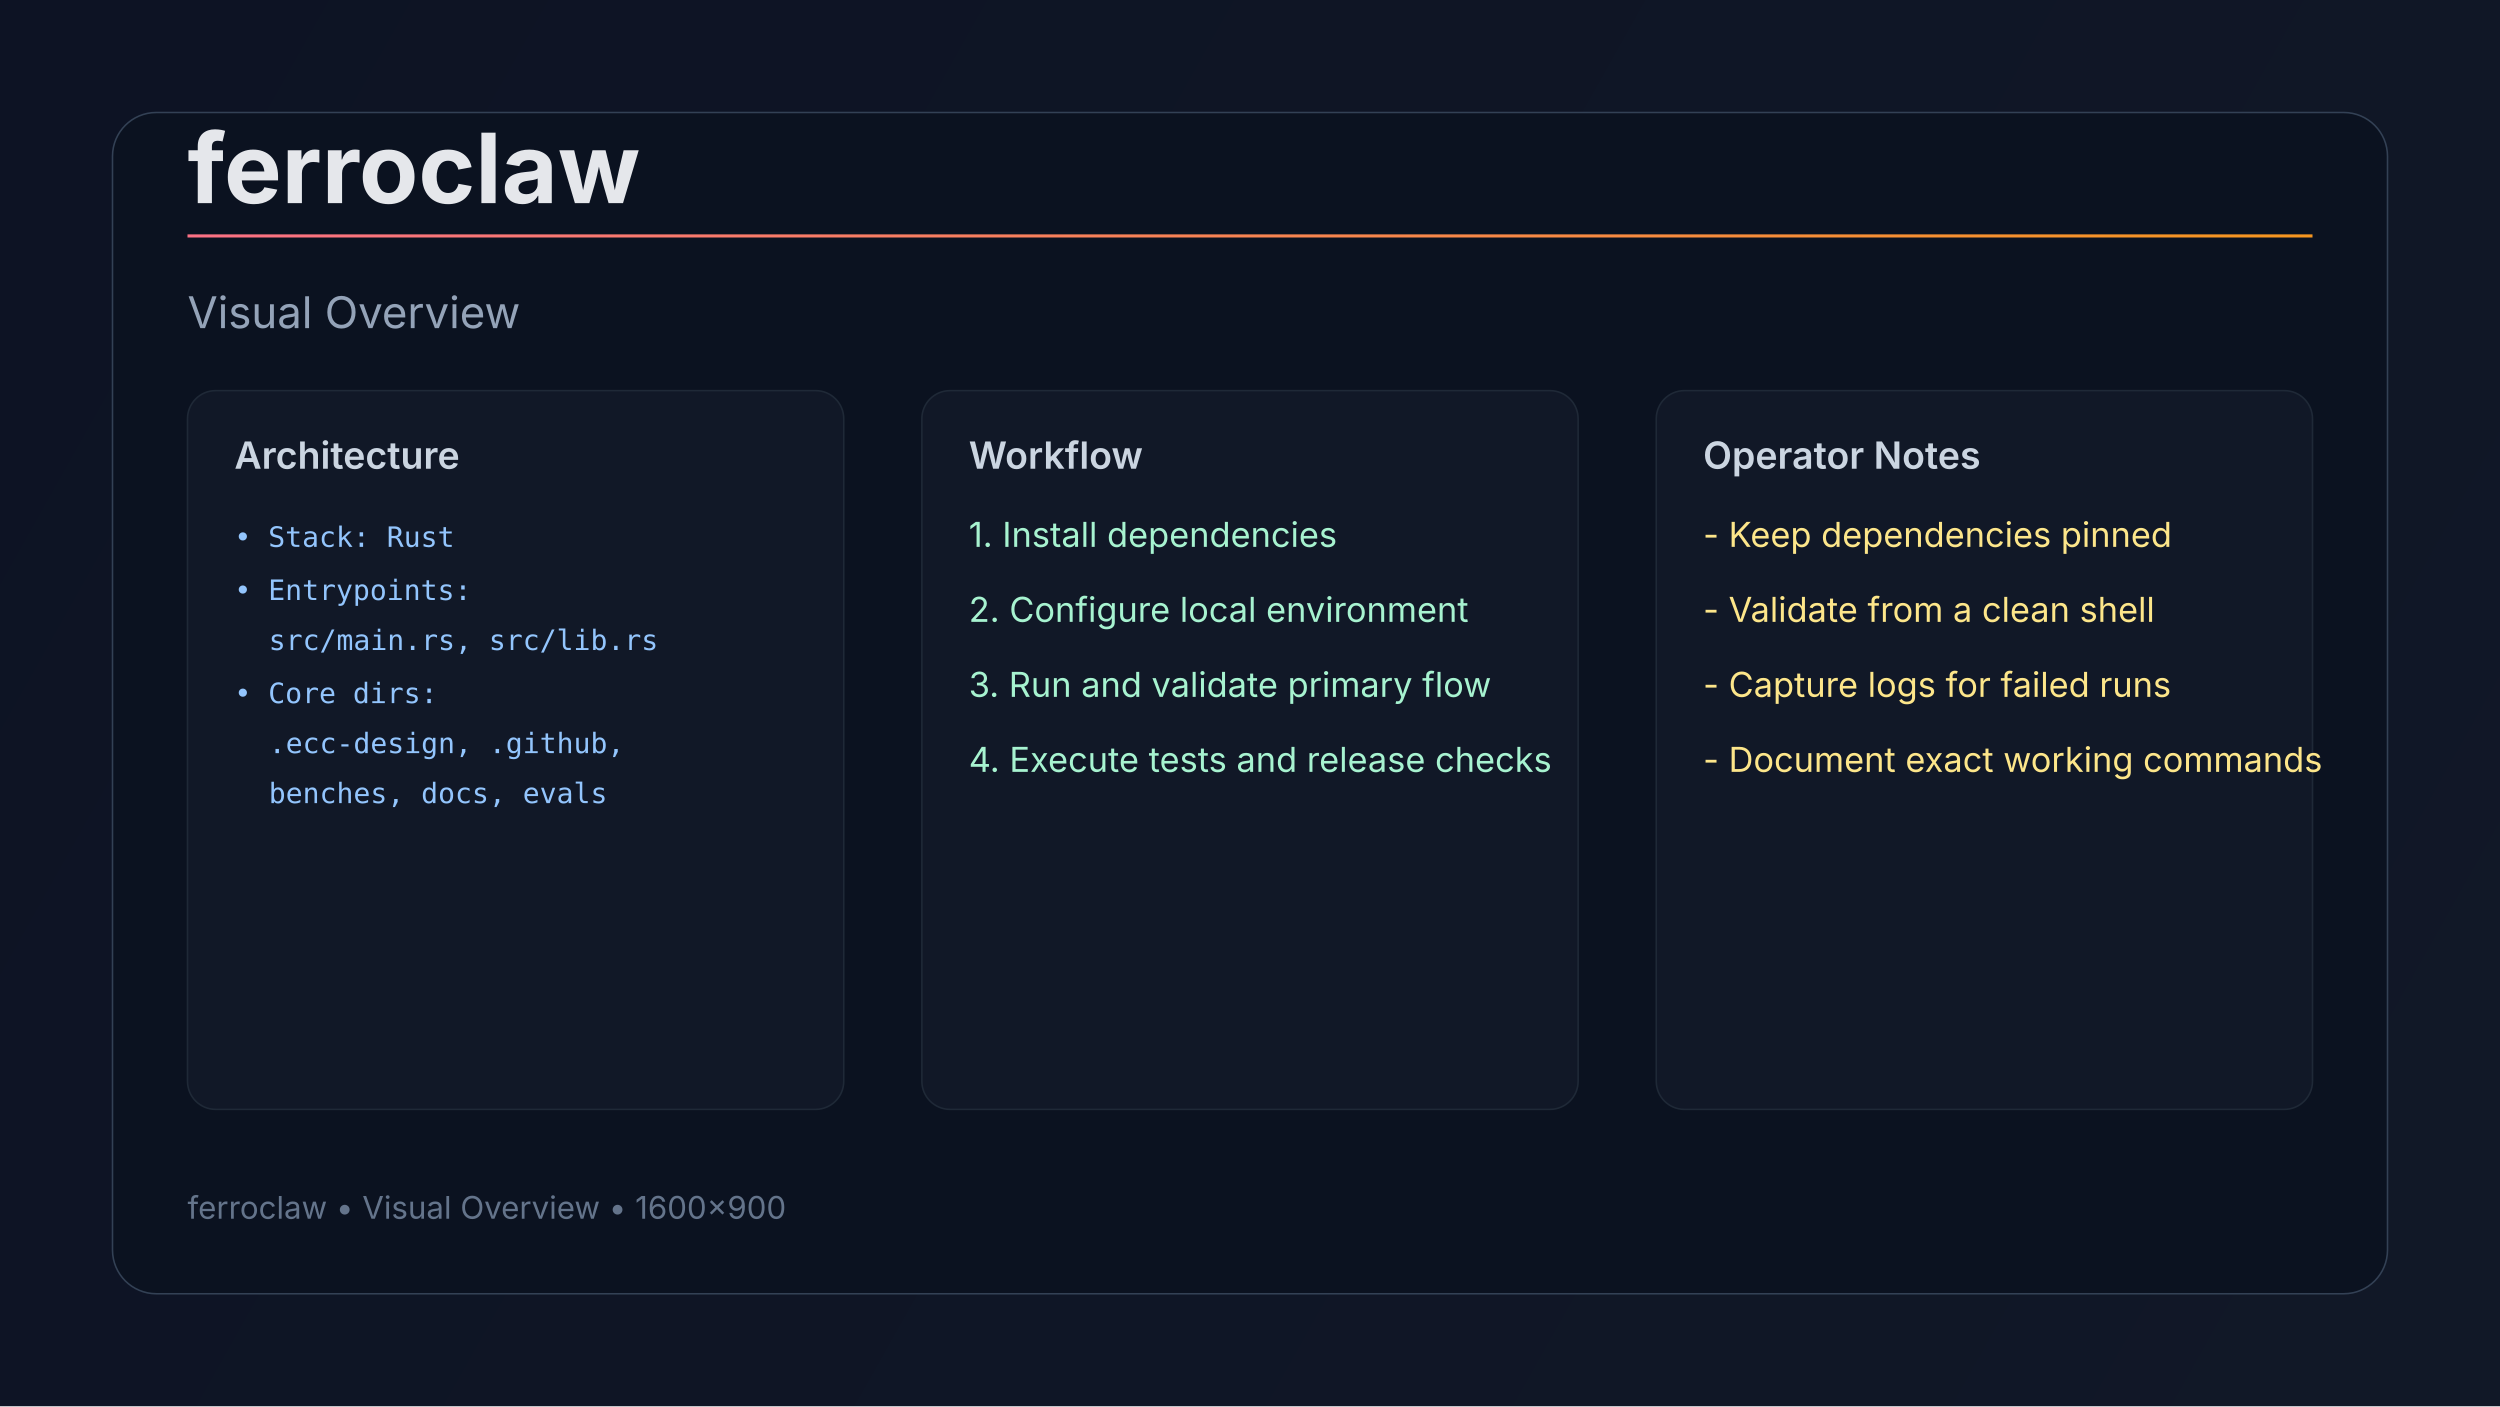
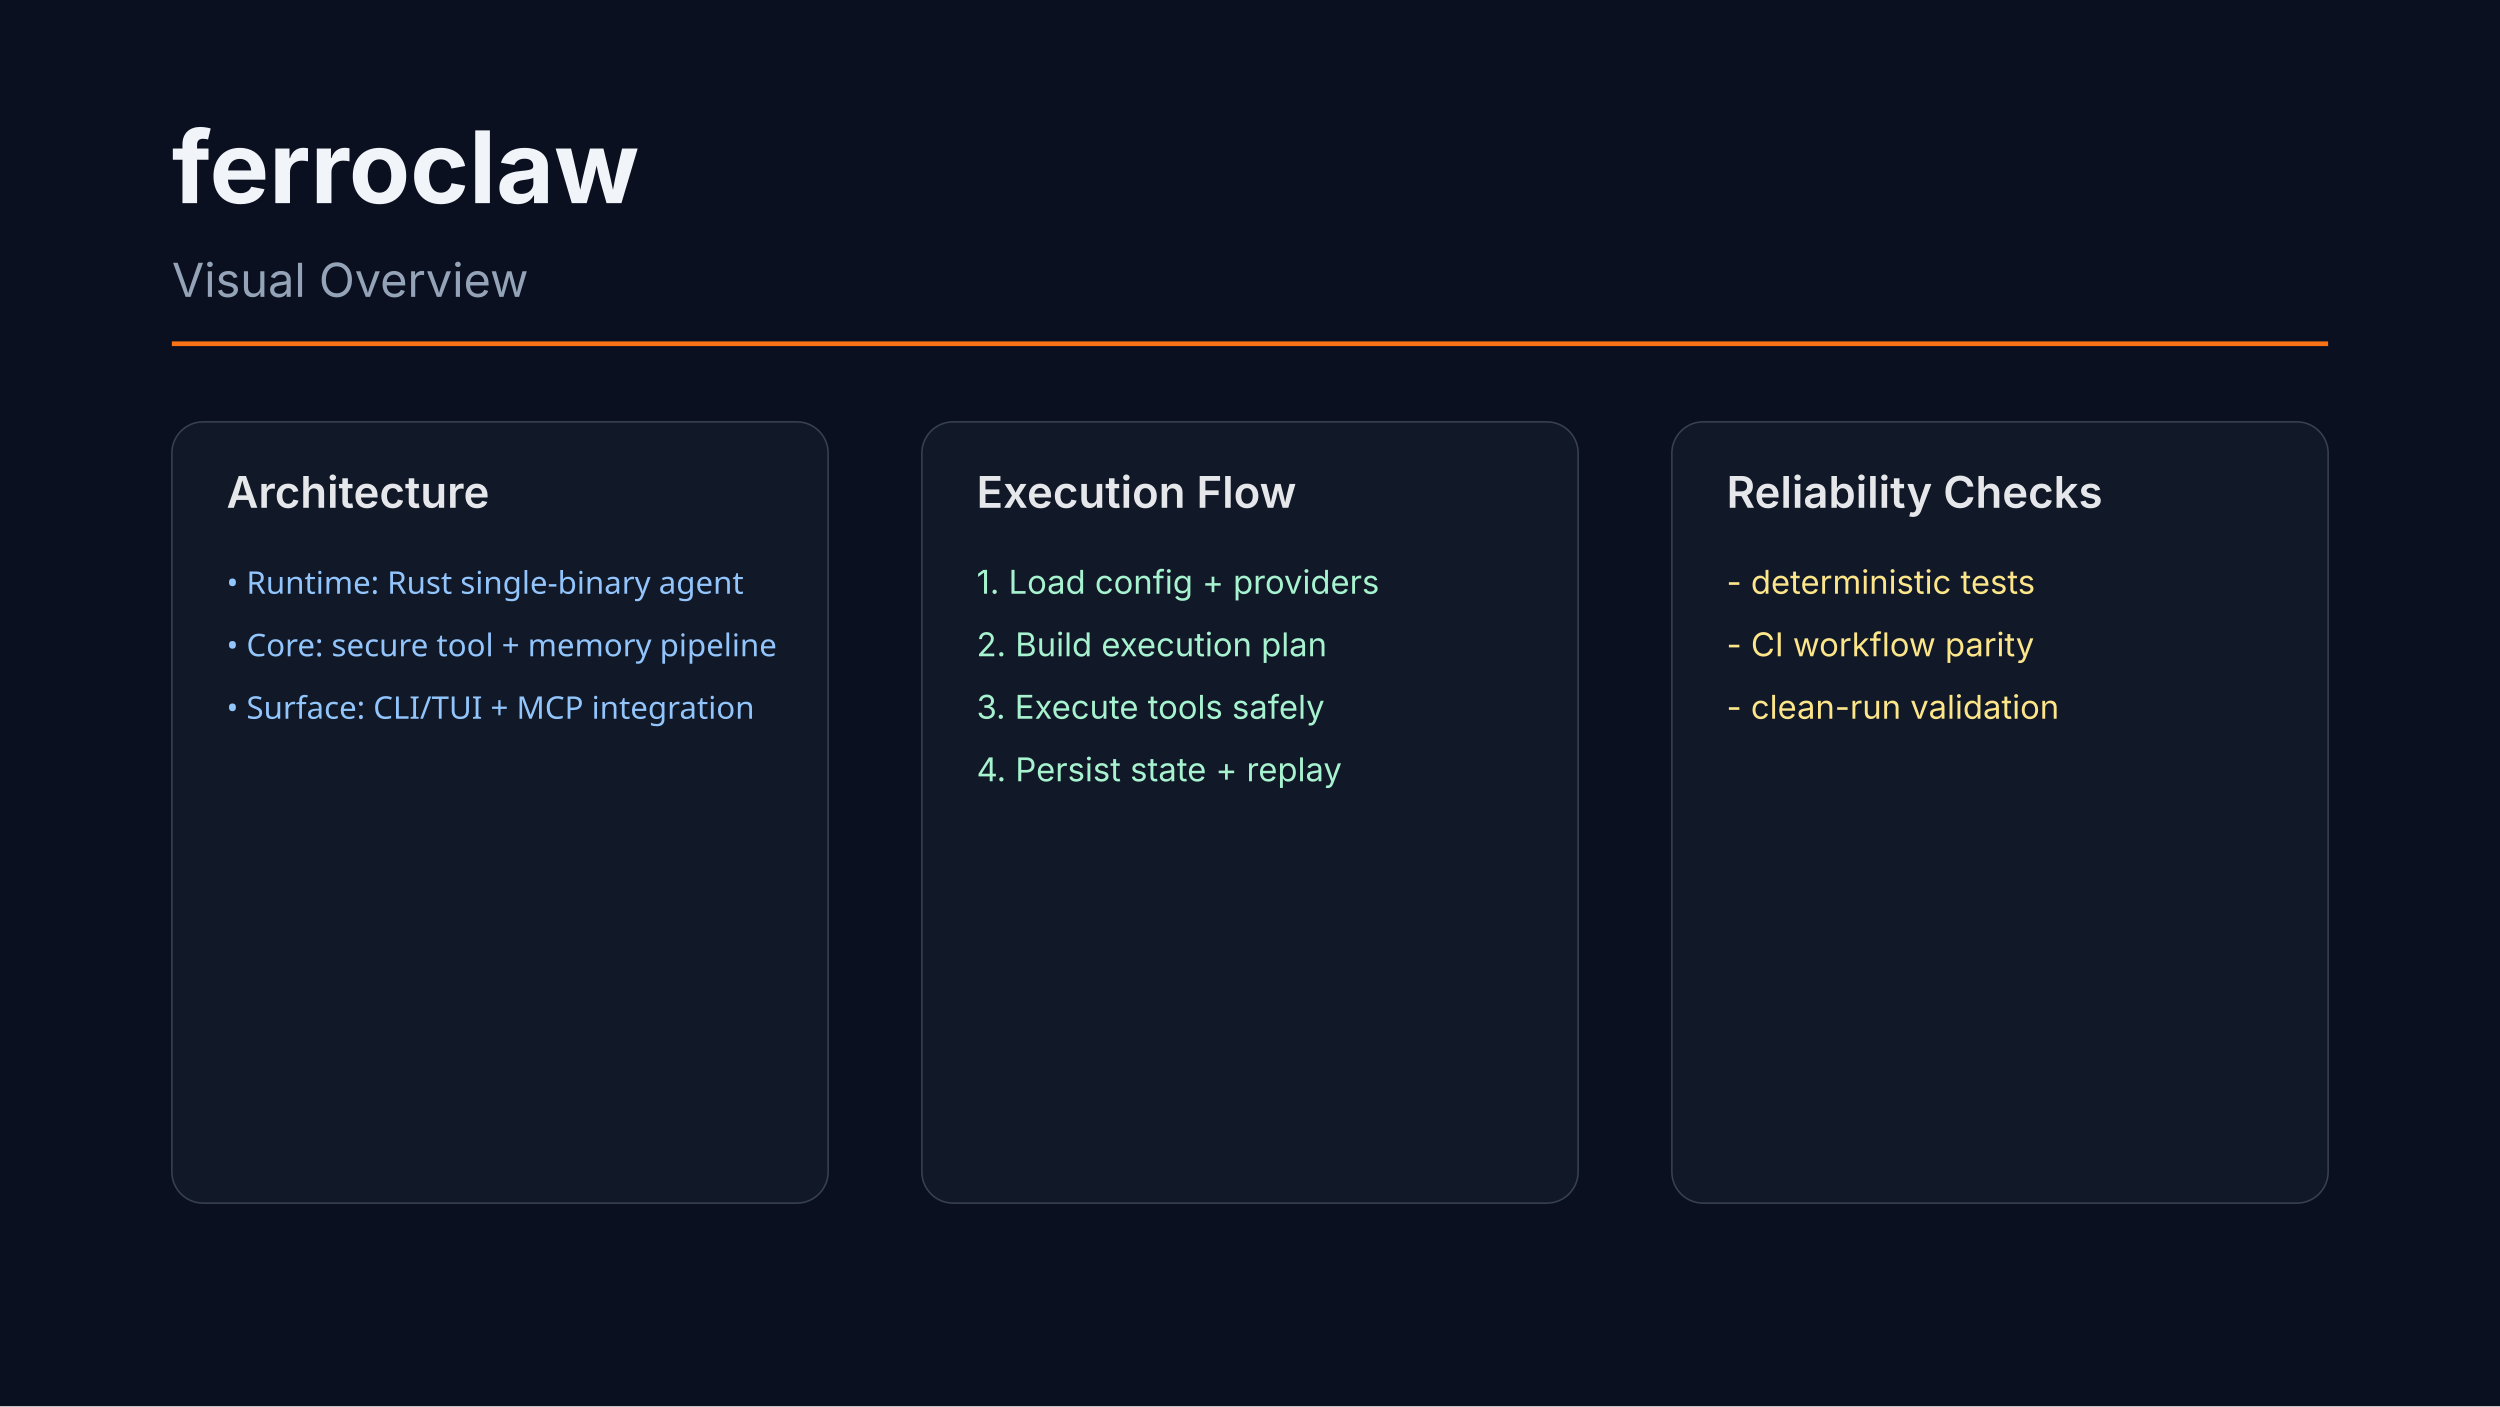
- <svg xmlns="http://www.w3.org/2000/svg" width="1600" height="900" viewBox="0 0 1600 900" role="img" aria-label="ferroclaw visual overview">
-   <defs>
-     <linearGradient id="bg" x1="0" y1="0" x2="1600" y2="900" gradientUnits="userSpaceOnUse">
-       <stop stop-color="#0D1324" />
-       <stop offset="1" stop-color="#111827" />
-     </linearGradient>
-     <linearGradient id="line" x1="120" y1="140" x2="1480" y2="760" gradientUnits="userSpaceOnUse">
-       <stop stop-color="#FB7185" />
-       <stop offset="1" stop-color="#F59E0B" />
-     </linearGradient>
-   </defs>
-   <rect width="1600" height="900" fill="url(#bg)" />
-   <rect x="72" y="72" width="1456" height="756" rx="28" fill="#0B1220" stroke="#334155" />
-   <rect x="120" y="150" width="1360" height="2" fill="url(#line)" />
-   <text x="120" y="130" fill="#E5E7EB" font-size="62" font-family="Inter, Segoe UI, Arial" font-weight="700">ferroclaw</text>
-   <text x="120" y="210" fill="#94A3B8" font-size="28" font-family="Inter, Segoe UI, Arial">Visual Overview</text>
-   <rect x="120" y="250" width="420" height="460" rx="18" fill="#111827" stroke="#1F2937" />
-   <rect x="590" y="250" width="420" height="460" rx="18" fill="#111827" stroke="#1F2937" />
-   <rect x="1060" y="250" width="420" height="460" rx="18" fill="#111827" stroke="#1F2937" />
-   <text x="150" y="300" fill="#CBD5E1" font-size="24" font-family="Inter, Segoe UI, Arial" font-weight="600">Architecture</text>
-   <text x="620" y="300" fill="#CBD5E1" font-size="24" font-family="Inter, Segoe UI, Arial" font-weight="600">Workflow</text>
-   <text x="1090" y="300" fill="#CBD5E1" font-size="24" font-family="Inter, Segoe UI, Arial" font-weight="600">Operator Notes</text>
-   <text x="150" y="350" fill="#93C5FD" font-size="18" font-family="JetBrains Mono, Menlo, monospace">• Stack: Rust</text>
-   <text x="150" y="384" fill="#93C5FD" font-size="18" font-family="JetBrains Mono, Menlo, monospace">• Entrypoints:</text>
-   <text x="172" y="416" fill="#93C5FD" font-size="18" font-family="JetBrains Mono, Menlo, monospace">src/main.rs, src/lib.rs</text>
-   <text x="150" y="450" fill="#93C5FD" font-size="18" font-family="JetBrains Mono, Menlo, monospace">• Core dirs:</text>
-   <text x="172" y="482" fill="#93C5FD" font-size="18" font-family="JetBrains Mono, Menlo, monospace">.ecc-design, .github,</text>
-   <text x="172" y="514" fill="#93C5FD" font-size="18" font-family="JetBrains Mono, Menlo, monospace">benches, docs, evals</text>
-   <text x="620" y="350" fill="#A7F3D0" font-size="22" font-family="Inter, Segoe UI, Arial">1. Install dependencies</text>
-   <text x="620" y="398" fill="#A7F3D0" font-size="22" font-family="Inter, Segoe UI, Arial">2. Configure local environment</text>
-   <text x="620" y="446" fill="#A7F3D0" font-size="22" font-family="Inter, Segoe UI, Arial">3. Run and validate primary flow</text>
-   <text x="620" y="494" fill="#A7F3D0" font-size="22" font-family="Inter, Segoe UI, Arial">4. Execute tests and release checks</text>
-   <text x="1090" y="350" fill="#FDE68A" font-size="22" font-family="Inter, Segoe UI, Arial">- Keep dependencies pinned</text>
-   <text x="1090" y="398" fill="#FDE68A" font-size="22" font-family="Inter, Segoe UI, Arial">- Validate from a clean shell</text>
-   <text x="1090" y="446" fill="#FDE68A" font-size="22" font-family="Inter, Segoe UI, Arial">- Capture logs for failed runs</text>
-   <text x="1090" y="494" fill="#FDE68A" font-size="22" font-family="Inter, Segoe UI, Arial">- Document exact working commands</text>
-   <text x="120" y="780" fill="#64748B" font-size="20" font-family="Inter, Segoe UI, Arial">ferroclaw • Visual Overview • 1600×900</text>
+ <svg xmlns="http://www.w3.org/2000/svg" width="1600" height="900" viewBox="0 0 1600 900">
+   <rect width="1600" height="900" fill="#0A1020" />
+   <text x="110" y="130" fill="#F1F5F9" font-size="64" font-family="Inter" font-weight="700">ferroclaw</text>
+   <text x="110" y="190" fill="#94A3B8" font-size="30" font-family="Inter">Visual Overview</text>
+   <line x1="110" y1="220" x2="1490" y2="220" stroke="#F97316" stroke-width="3" />
+   <rect x="110" y="270" width="420" height="500" rx="20" fill="#111827" stroke="#374151" />
+   <rect x="590" y="270" width="420" height="500" rx="20" fill="#111827" stroke="#374151" />
+   <rect x="1070" y="270" width="420" height="500" rx="20" fill="#111827" stroke="#374151" />
+   <text x="145" y="325" fill="#E5E7EB" font-size="28" font-family="Inter" font-weight="600">Architecture</text>
+   <text x="625" y="325" fill="#E5E7EB" font-size="28" font-family="Inter" font-weight="600">Execution Flow</text>
+   <text x="1105" y="325" fill="#E5E7EB" font-size="28" font-family="Inter" font-weight="600">Reliability Checks</text>
+   <text x="145" y="380" fill="#93C5FD" font-size="20" font-family="JetBrains Mono">• Runtime: Rust single-binary agent</text>
+   <text x="145" y="420" fill="#93C5FD" font-size="20" font-family="JetBrains Mono">• Core: secure tool + memory pipeline</text>
+   <text x="145" y="460" fill="#93C5FD" font-size="20" font-family="JetBrains Mono">• Surface: CLI/TUI + MCP integration</text>
+   <text x="625" y="380" fill="#A7F3D0" font-size="21" font-family="Inter">1. Load config + providers</text>
+   <text x="625" y="420" fill="#A7F3D0" font-size="21" font-family="Inter">2. Build execution plan</text>
+   <text x="625" y="460" fill="#A7F3D0" font-size="21" font-family="Inter">3. Execute tools safely</text>
+   <text x="625" y="500" fill="#A7F3D0" font-size="21" font-family="Inter">4. Persist state + replay</text>
+   <text x="1105" y="380" fill="#FDE68A" font-size="21" font-family="Inter">- deterministic tests</text>
+   <text x="1105" y="420" fill="#FDE68A" font-size="21" font-family="Inter">- CI workflow parity</text>
+   <text x="1105" y="460" fill="#FDE68A" font-size="21" font-family="Inter">- clean-run validation</text>
</svg>
